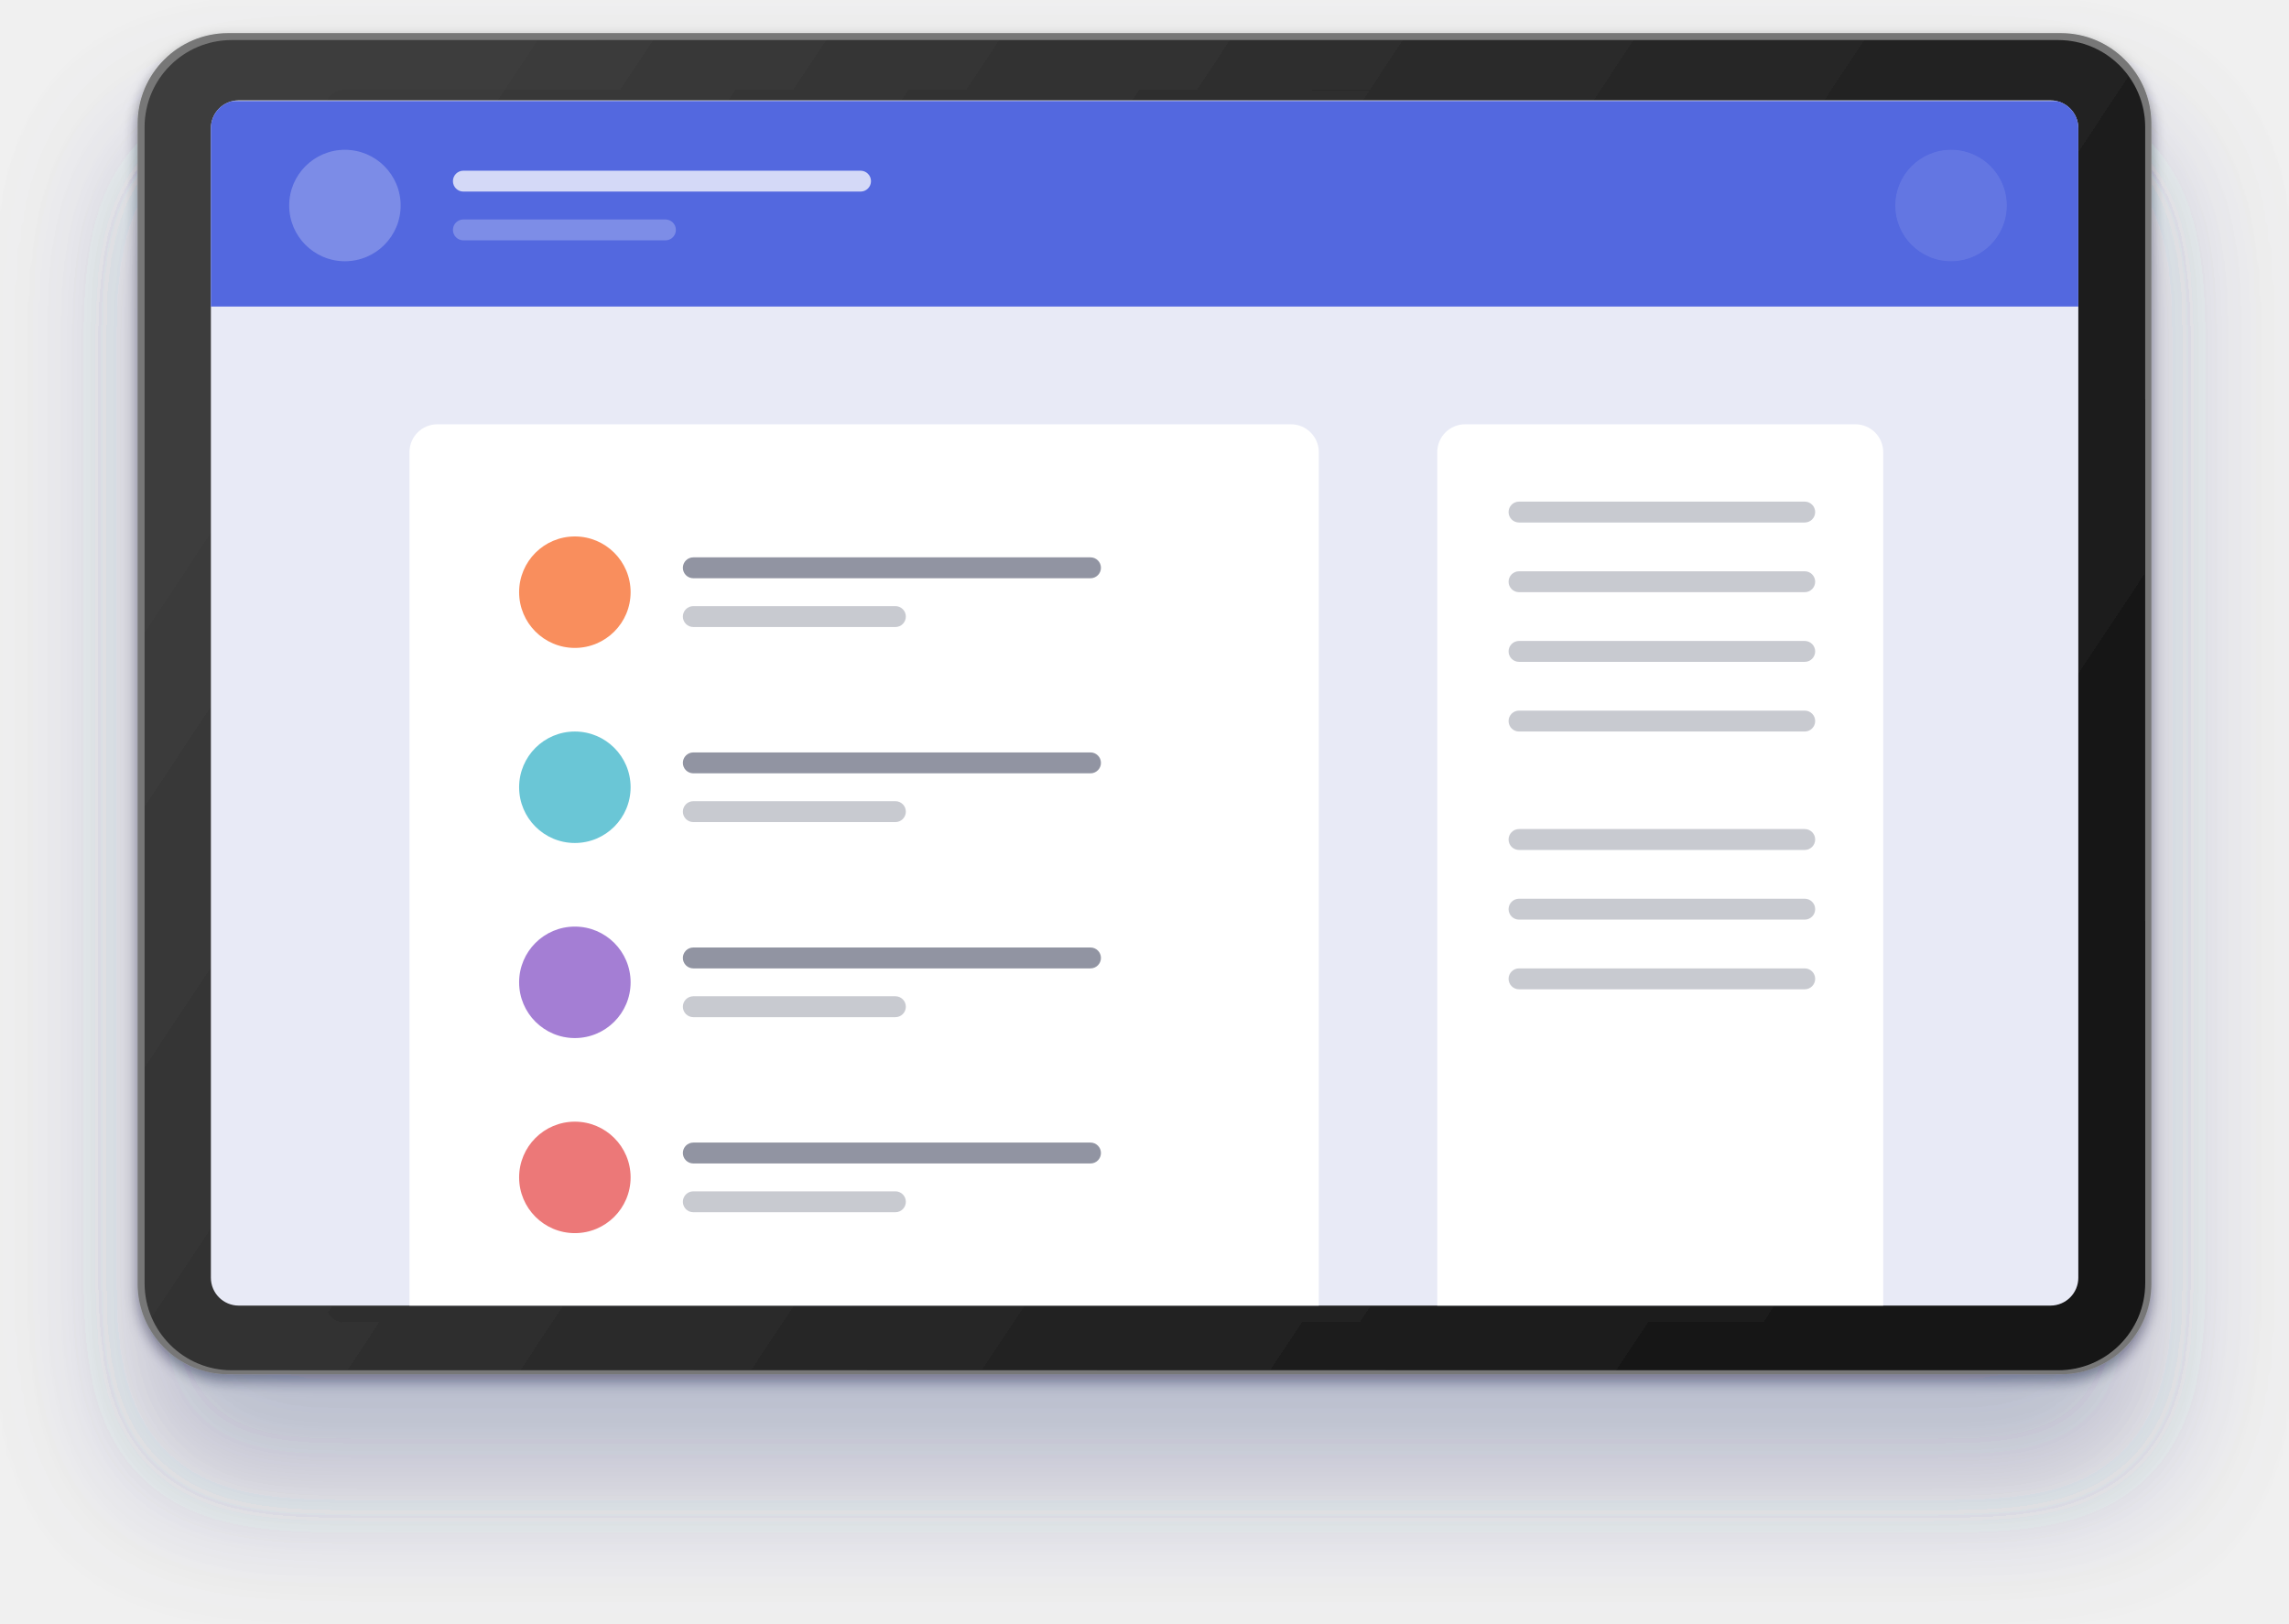
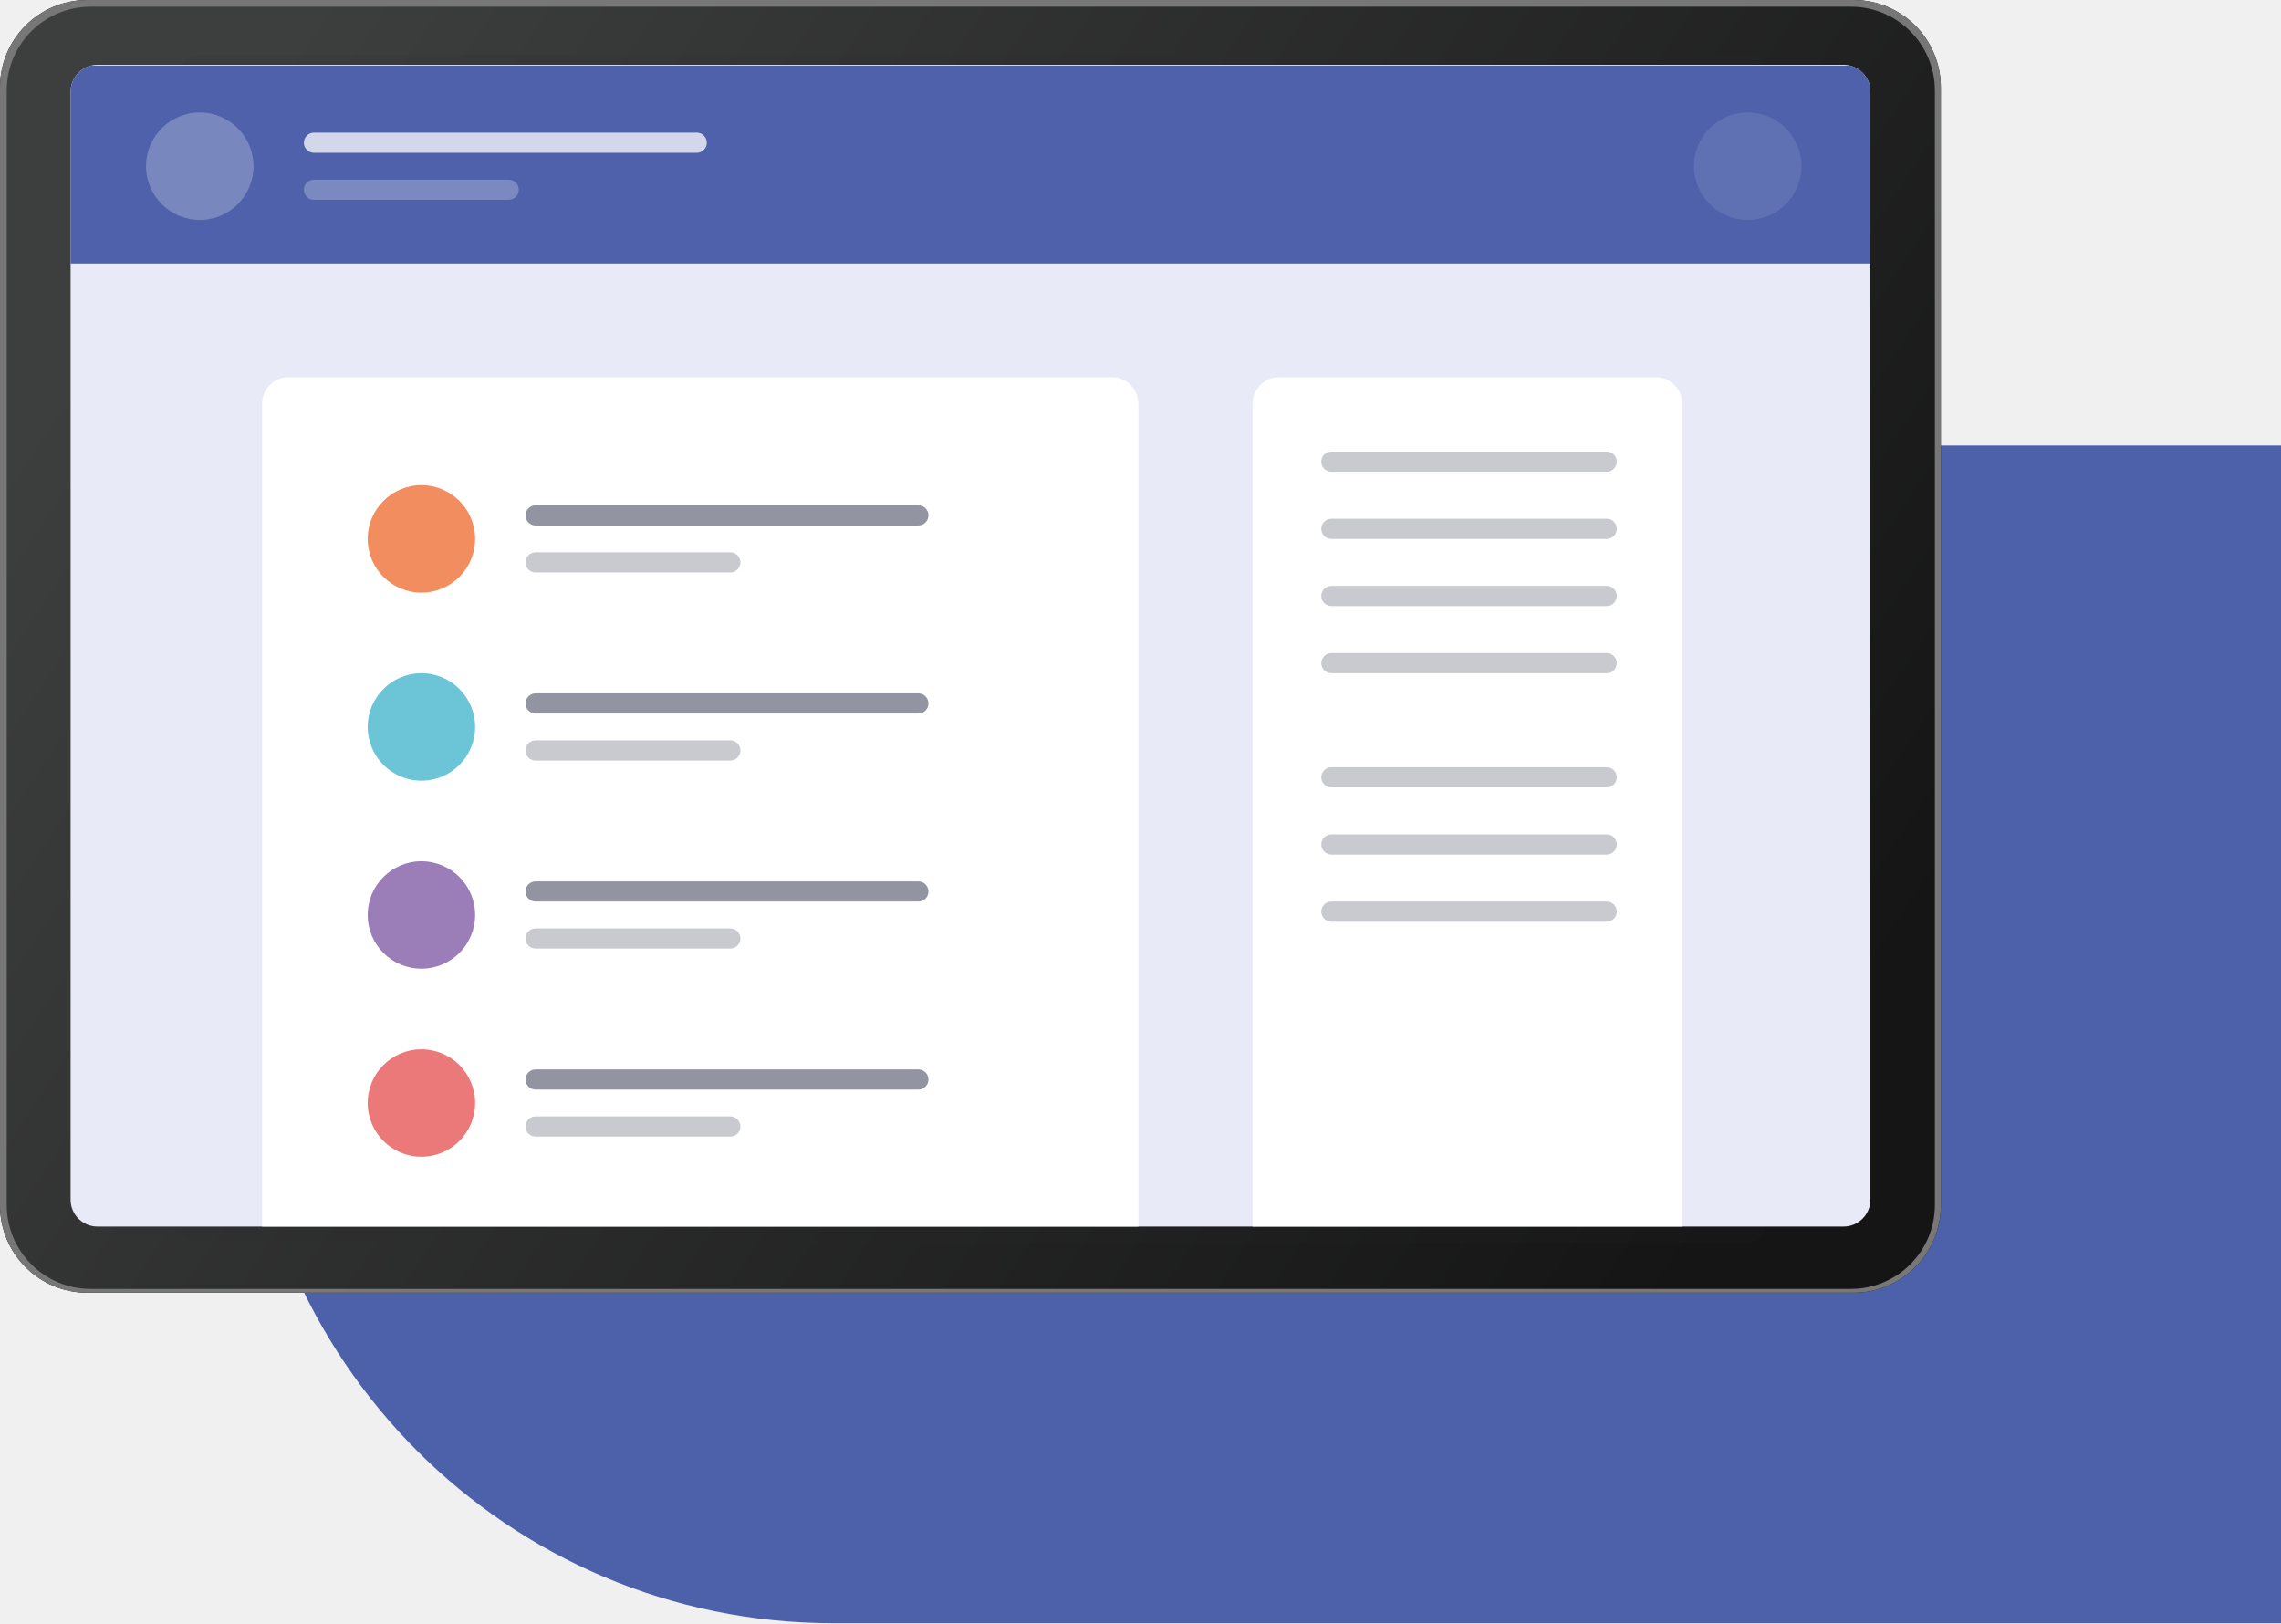
- <svg xmlns="http://www.w3.org/2000/svg" xmlns:xlink="http://www.w3.org/1999/xlink" width="657" height="466">
-   <defs>
-     <filter id="a" width="118%" height="126.9%" x="-9%" y="-5.7%" filterUnits="objectBoundingBox">
-       <feOffset dy="2" in="SourceAlpha" result="shadowOffsetOuter1" />
-       <feGaussianBlur in="shadowOffsetOuter1" result="shadowBlurOuter1" stdDeviation="2" />
-       <feColorMatrix in="shadowBlurOuter1" result="shadowMatrixOuter1" values="0 0 0 0 0 0 0 0 0 0 0 0 0 0 0 0 0 0 0.5 0" />
-       <feMerge>
-         <feMergeNode in="shadowMatrixOuter1" />
-         <feMergeNode in="SourceGraphic" />
-       </feMerge>
-     </filter>
-     <rect id="c" width="578" height="385" rx="26" />
-     <filter id="b" width="126%" height="139%" x="-13%" y="-11.7%" filterUnits="objectBoundingBox">
-       <feOffset dy="30" in="SourceAlpha" result="shadowOffsetOuter1" />
-       <feGaussianBlur in="shadowOffsetOuter1" result="shadowBlurOuter1" stdDeviation="20" />
-       <feColorMatrix in="shadowBlurOuter1" values="0 0 0 0 0.182 0 0 0 0 0.231 0 0 0 0 0.506 0 0 0 0.2 0" />
-     </filter>
-     <linearGradient id="d" x1="99.013%" x2="2.544%" y1="71.675%" y2="29.014%">
-       <stop offset="0%" stop-color="#151515" />
-       <stop offset="100%" stop-color="#3D3D3D" />
-     </linearGradient>
-     <rect id="e" width="536" height="346" y="3" rx="8" />
-   </defs>
-   <g fill="none" fill-rule="evenodd" filter="url(#a)" transform="translate(39 9)">
+ <svg xmlns="http://www.w3.org/2000/svg" version="1.1" id="Layer_1" x="0px" y="0px" viewBox="0 0 1889.66 1345.28" style="enable-background:new 0 0 1889.66 1345.28;" xml:space="preserve">
+   <style type="text/css">
+ 	.st0{fill:#4D61AA;}
+ 	.st1{fill:#020203;}
+ 	.st2{fill:#777778;}
+ 	.st3{fill:url(#SVGID_1_);}
+ 	.st4{opacity:0.1;fill:#2B2B2B;enable-background:new    ;}
+ 	.st5{fill:#E8EAF7;}
+ 	.st6{filter:url(#Adobe_OpacityMaskFilter);}
+ 	.st7{fill-rule:evenodd;clip-rule:evenodd;fill:#FFFFFF;}
+ 	.st8{mask:url(#f_4_);}
+ 	.st9{fill-rule:evenodd;clip-rule:evenodd;fill:#4E61AA;}
+ 	.st10{opacity:0.245;fill-rule:evenodd;clip-rule:evenodd;fill:#FFFFFF;enable-background:new    ;}
+ 	.st11{opacity:0.104;fill-rule:evenodd;clip-rule:evenodd;fill:#FFFFFF;enable-background:new    ;}
+ 	.st12{opacity:0.75;fill-rule:evenodd;clip-rule:evenodd;fill:#FFFFFF;enable-background:new    ;}
+ 	.st13{opacity:0.25;fill-rule:evenodd;clip-rule:evenodd;fill:#FFFFFF;enable-background:new    ;}
+ 	.st14{filter:url(#Adobe_OpacityMaskFilter_1_);}
+ 	.st15{mask:url(#f_3_);}
+ 	.st16{opacity:0.5;fill-rule:evenodd;clip-rule:evenodd;fill:#252A45;enable-background:new    ;}
+ 	.st17{fill-rule:evenodd;clip-rule:evenodd;fill:#F28D5F;}
+ 	.st18{opacity:0.25;fill-rule:evenodd;clip-rule:evenodd;fill:#252A45;enable-background:new    ;}
+ 	.st19{fill-rule:evenodd;clip-rule:evenodd;fill:#6BC5D6;}
+ 	.st20{fill-rule:evenodd;clip-rule:evenodd;fill:#9B7DB7;}
+ 	.st21{fill-rule:evenodd;clip-rule:evenodd;fill:#EC7979;}
+ </style>
+   <path class="st0" d="M1889.66,1344.78H690.3c-269.27,0-487.56-218.29-487.56-487.56v-488.1h1686.92V1344.78z" />
+   <g transform="translate(39 9)">
    <g transform="translate(.5 .5)">
-       <g fill-rule="nonzero">
-         <use fill="#000" filter="url(#b)" xlink:href="#c" />
-         <use fill="#777" xlink:href="#c" />
+       <g>
+         <g>
+           <path id="c" class="st1" d="M32.83-9.5h1463.2c39.94,0,72.33,32.38,72.33,72.33v926.32c0,39.94-32.38,72.33-72.33,72.33H32.83      c-39.94,0-72.33-32.38-72.33-72.33V62.83C-39.5,22.88-7.12-9.5,32.83-9.5z" />
+         </g>
+         <g>
+           <path id="c_1_" class="st2" d="M32.83-9.5h1463.2c39.94,0,72.33,32.38,72.33,72.33v926.32c0,39.94-32.38,72.33-72.33,72.33      H32.83c-39.94,0-72.33-32.38-72.33-72.33V62.83C-39.5,22.88-7.12-9.5,32.83-9.5z" />
+         </g>
      </g>
-       <rect width="574.23" height="381.865" x="2" y="2" fill="url(#d)" fill-rule="nonzero" rx="25" />
+       <linearGradient id="SVGID_1_" gradientUnits="userSpaceOnUse" x1="657.316" y1="1199.808" x2="654.633" y2="1200.995" gradientTransform="matrix(574.23 0 0 -381.865 -375902.938 458922.062)">
+         <stop offset="0" style="stop-color:#151515" />
+         <stop offset="1" style="stop-color:#3D3E3E" />
+       </linearGradient>
+       <path class="st3" d="M35.61-3.94h1458.28c38.41,0,69.54,31.14,69.54,69.54v923.17c0,38.41-31.14,69.54-69.54,69.54H35.61    c-38.41,0-69.54-31.14-69.54-69.54V65.61C-33.94,27.2-2.8-3.94,35.61-3.94z" />
      <g transform="translate(21.03 16.303)">
-         <rect width="471.463" height="353.756" x="33" fill="#2A2A2A" fill-rule="nonzero" opacity=".1" rx="5" />
-         <mask id="f" fill="#fff">
-           <use xlink:href="#e" />
+         <path class="st4" d="M103.68,19.55h1283.68c7.68,0,13.91,6.23,13.91,13.91V989.7c0,7.68-6.23,13.91-13.91,13.91H103.68     c-7.68,0-13.91-6.23-13.91-13.91V33.46C89.77,25.78,96,19.55,103.68,19.55z" />
+         <g>
+           <path id="e_1_" class="st5" d="M20.22,27.89h1446.51c12.29,0,22.25,9.96,22.25,22.25v917.98c0,12.29-9.96,22.25-22.25,22.25      H20.22c-12.29,0-22.25-9.96-22.25-22.25V50.15C-2.03,37.86,7.93,27.89,20.22,27.89z" />
+         </g>
+         <defs>
+           <filter id="Adobe_OpacityMaskFilter" filterUnits="userSpaceOnUse" x="-11.85" y="28.44" width="1521.62" height="164.12">
+             <feColorMatrix type="matrix" values="1 0 0 0 0  0 1 0 0 0  0 0 1 0 0  0 0 0 1 0" />
+           </filter>
+         </defs>
+         <mask maskUnits="userSpaceOnUse" x="-11.85" y="28.44" width="1521.62" height="164.12" id="f_4_">
+           <g class="st6">
+             <path id="e_5_" class="st7" d="M20.22,27.89h1446.51c12.29,0,22.25,9.96,22.25,22.25v917.98c0,12.29-9.96,22.25-22.25,22.25       H20.22c-12.29,0-22.25-9.96-22.25-22.25V50.15C-2.03,37.86,7.93,27.89,20.22,27.89z" />
+           </g>
        </mask>
-         <use fill="#E8EAF6" fill-rule="nonzero" xlink:href="#e" />
-         <g mask="url(#f)">
-           <path fill="#5267DF" d="M-3.53 3.197h547v59h-547z" />
-           <g transform="translate(22.47 17.197)" fill="#FFF">
-             <circle cx="16" cy="16" r="16" opacity=".245" />
-             <circle cx="477" cy="16" r="16" opacity=".104" />
+         <g class="st8">
+           <path class="st9" d="M-11.85,28.44h1521.62v164.12H-11.85L-11.85,28.44z" />
+           <g transform="translate(22.47 17.197)">
+             <circle class="st10" cx="82.51" cy="94.7" r="44.51" />
+             <circle class="st11" cx="1364.9" cy="94.7" r="44.51" />
            <g transform="translate(47 6)">
-               <rect width="120" height="6" opacity=".75" rx="3" />
-               <rect width="64" height="6" y="14" opacity=".25" rx="3" />
+               <path class="st12" d="M130.09,60.88h317.12c4.61,0,8.35,3.74,8.35,8.35l0,0c0,4.61-3.74,8.35-8.35,8.35H130.09        c-4.61,0-8.35-3.74-8.35-8.35l0,0C121.75,64.62,125.48,60.88,130.09,60.88z" />
+               <path class="st13" d="M130.09,99.82h161.34c4.61,0,8.35,3.74,8.35,8.35l0,0c0,4.61-3.74,8.35-8.35,8.35H130.09        c-4.61,0-8.35-3.74-8.35-8.35l0,0C121.75,103.56,125.48,99.82,130.09,99.82z" />
            </g>
          </g>
        </g>
-         <g mask="url(#f)">
+         <defs>
+           <filter id="Adobe_OpacityMaskFilter_1_" filterUnits="userSpaceOnUse" x="156.53" y="286.6" width="1176.68" height="879.03">
+             <feColorMatrix type="matrix" values="1 0 0 0 0  0 1 0 0 0  0 0 1 0 0  0 0 0 1 0" />
+           </filter>
+         </defs>
+         <mask maskUnits="userSpaceOnUse" x="156.53" y="286.6" width="1176.68" height="879.03" id="f_3_">
+           <g class="st14">
+             <path id="e_4_" class="st7" d="M20.22,27.89h1446.51c12.29,0,22.25,9.96,22.25,22.25v917.98c0,12.29-9.96,22.25-22.25,22.25       H20.22c-12.29,0-22.25-9.96-22.25-22.25V50.15C-2.03,37.86,7.93,27.89,20.22,27.89z" />
+           </g>
+         </mask>
+         <g class="st15">
          <g transform="translate(57 96)">
-             <rect width="261" height="316" fill="#FFF" rx="8" />
-             <rect width="128" height="316" x="295" fill="#FFF" rx="8" />
-             <rect width="120" height="6" x="78.47" y="38.197" fill="#242A45" opacity=".5" rx="3" />
+             <path class="st7" d="M121.78,190.6h681.53c12.29,0,22.25,9.96,22.25,22.25v834.53c0,12.29-9.96,22.25-22.25,22.25H121.78       c-12.29,0-22.25-9.96-22.25-22.25V212.85C99.53,200.56,109.49,190.6,121.78,190.6z" />
+             <path class="st7" d="M942.4,190.6h311.56c12.29,0,22.25,9.96,22.25,22.25v834.53c0,12.29-9.96,22.25-22.25,22.25H942.4       c-12.29,0-22.25-9.96-22.25-22.25V212.85C920.15,200.56,930.11,190.6,942.4,190.6z" />
+             <path class="st16" d="M326.16,296.85h317.12c4.61,0,8.35,3.74,8.35,8.35l0,0c0,4.61-3.74,8.35-8.35,8.35H326.16       c-4.61,0-8.35-3.74-8.35-8.35l0,0C317.81,300.59,321.55,296.85,326.16,296.85z" />
          </g>
        </g>
      </g>
    </g>
    <g transform="translate(110 135)">
-       <circle cx="16" cy="26" r="16" fill="#F98E5D" />
-       <rect width="88" height="6" x="284" fill="#242A45" opacity=".25" rx="3" />
-       <rect width="88" height="6" x="284" y="20" fill="#242A45" opacity=".25" rx="3" />
-       <rect width="88" height="6" x="284" y="40" fill="#242A45" opacity=".25" rx="3" />
-       <rect width="88" height="6" x="284" y="60" fill="#242A45" opacity=".25" rx="3" />
-       <rect width="88" height="6" x="284" y="94" fill="#242A45" opacity=".25" rx="3" />
-       <rect width="88" height="6" x="284" y="114" fill="#242A45" opacity=".25" rx="3" />
-       <rect width="88" height="6" x="284" y="134" fill="#242A45" opacity=".25" rx="3" />
-       <rect width="64" height="6" x="47" y="30" fill="#242A45" opacity=".25" rx="3" />
+       <circle class="st17" cx="200.11" cy="302.47" r="44.51" />
+       <path class="st18" d="M953.96,230.15h228.1c4.61,0,8.35,3.74,8.35,8.35l0,0c0,4.61-3.74,8.35-8.35,8.35h-228.1    c-4.61,0-8.35-3.74-8.35-8.35l0,0C945.62,233.88,949.36,230.15,953.96,230.15z" />
+       <path class="st18" d="M953.96,285.78h228.1c4.61,0,8.35,3.74,8.35,8.35l0,0c0,4.61-3.74,8.35-8.35,8.35h-228.1    c-4.61,0-8.35-3.74-8.35-8.35l0,0C945.62,289.52,949.36,285.78,953.96,285.78z" />
+       <path class="st18" d="M953.96,341.42h228.1c4.61,0,8.35,3.74,8.35,8.35l0,0c0,4.61-3.74,8.35-8.35,8.35h-228.1    c-4.61,0-8.35-3.74-8.35-8.35l0,0C945.62,345.15,949.36,341.42,953.96,341.42z" />
+       <path class="st18" d="M953.96,397.05h228.1c4.61,0,8.35,3.74,8.35,8.35l0,0c0,4.61-3.74,8.35-8.35,8.35h-228.1    c-4.61,0-8.35-3.74-8.35-8.35l0,0C945.62,400.79,949.36,397.05,953.96,397.05z" />
+       <path class="st18" d="M953.96,491.63h228.1c4.61,0,8.35,3.74,8.35,8.35l0,0c0,4.61-3.74,8.35-8.35,8.35h-228.1    c-4.61,0-8.35-3.74-8.35-8.35l0,0C945.62,495.37,949.36,491.63,953.96,491.63z" />
+       <path class="st18" d="M953.96,547.27h228.1c4.61,0,8.35,3.74,8.35,8.35l0,0c0,4.61-3.74,8.35-8.35,8.35h-228.1    c-4.61,0-8.35-3.74-8.35-8.35l0,0C945.62,551,949.36,547.27,953.96,547.27z" />
+       <path class="st18" d="M953.96,602.9h228.1c4.61,0,8.35,3.74,8.35,8.35l0,0c0,4.61-3.74,8.35-8.35,8.35h-228.1    c-4.61,0-8.35-3.74-8.35-8.35l0,0C945.62,606.64,949.36,602.9,953.96,602.9z" />
+       <path class="st18" d="M294.69,313.6h161.34c4.61,0,8.35,3.74,8.35,8.35l0,0c0,4.61-3.74,8.35-8.35,8.35H294.69    c-4.61,0-8.35-3.74-8.35-8.35l0,0C286.34,317.33,290.08,313.6,294.69,313.6z" />
    </g>
    <g transform="translate(110 201)">
-       <circle cx="16" cy="16" r="16" fill="#6AC6D6" />
-       <rect width="120" height="6" x="47" y="6" fill="#242A45" opacity=".5" rx="3" />
-       <rect width="64" height="6" x="47" y="20" fill="#242A45" opacity=".25" rx="3" />
+       <circle class="st19" cx="200.11" cy="392.25" r="44.51" />
+       <path class="st16" d="M294.69,364.43h317.12c4.61,0,8.35,3.74,8.35,8.35l0,0c0,4.61-3.74,8.35-8.35,8.35H294.69    c-4.61,0-8.35-3.74-8.35-8.35l0,0C286.34,368.17,290.08,364.43,294.69,364.43z" />
+       <path class="st18" d="M294.69,403.38h161.34c4.61,0,8.35,3.74,8.35,8.35l0,0c0,4.61-3.74,8.35-8.35,8.35H294.69    c-4.61,0-8.35-3.74-8.35-8.35l0,0C286.34,407.11,290.08,403.38,294.69,403.38z" />
    </g>
    <g transform="translate(110 257)">
-       <circle cx="16" cy="16" r="16" fill="#A47ED4" />
-       <rect width="120" height="6" x="47" y="6" fill="#242A45" opacity=".5" rx="3" />
-       <rect width="64" height="6" x="47" y="20" fill="#242A45" opacity=".25" rx="3" />
+       <circle class="st20" cx="200.11" cy="492.03" r="44.51" />
+       <path class="st16" d="M294.69,464.21h317.12c4.61,0,8.35,3.74,8.35,8.35l0,0c0,4.61-3.74,8.35-8.35,8.35H294.69    c-4.61,0-8.35-3.74-8.35-8.35l0,0C286.34,467.95,290.08,464.21,294.69,464.21z" />
+       <path class="st18" d="M294.69,503.15h161.34c4.61,0,8.35,3.74,8.35,8.35l0,0c0,4.61-3.74,8.35-8.35,8.35H294.69    c-4.61,0-8.35-3.74-8.35-8.35l0,0C286.34,506.89,290.08,503.15,294.69,503.15z" />
    </g>
    <g transform="translate(110 313)">
-       <circle cx="16" cy="16" r="16" fill="#EC7878" />
-       <rect width="120" height="6" x="47" y="6" fill="#242A45" opacity=".5" rx="3" />
-       <rect width="64" height="6" x="47" y="20" fill="#242A45" opacity=".25" rx="3" />
+       <circle class="st21" cx="200.11" cy="591.81" r="44.51" />
+       <path class="st16" d="M294.69,563.99h317.12c4.61,0,8.35,3.74,8.35,8.35l0,0c0,4.61-3.74,8.35-8.35,8.35H294.69    c-4.61,0-8.35-3.74-8.35-8.35l0,0C286.34,567.72,290.08,563.99,294.69,563.99z" />
+       <path class="st18" d="M294.69,602.93h161.34c4.61,0,8.35,3.74,8.35,8.35l0,0c0,4.61-3.74,8.35-8.35,8.35H294.69    c-4.61,0-8.35-3.74-8.35-8.35l0,0C286.34,606.67,290.08,602.93,294.69,602.93z" />
    </g>
  </g>
</svg>
